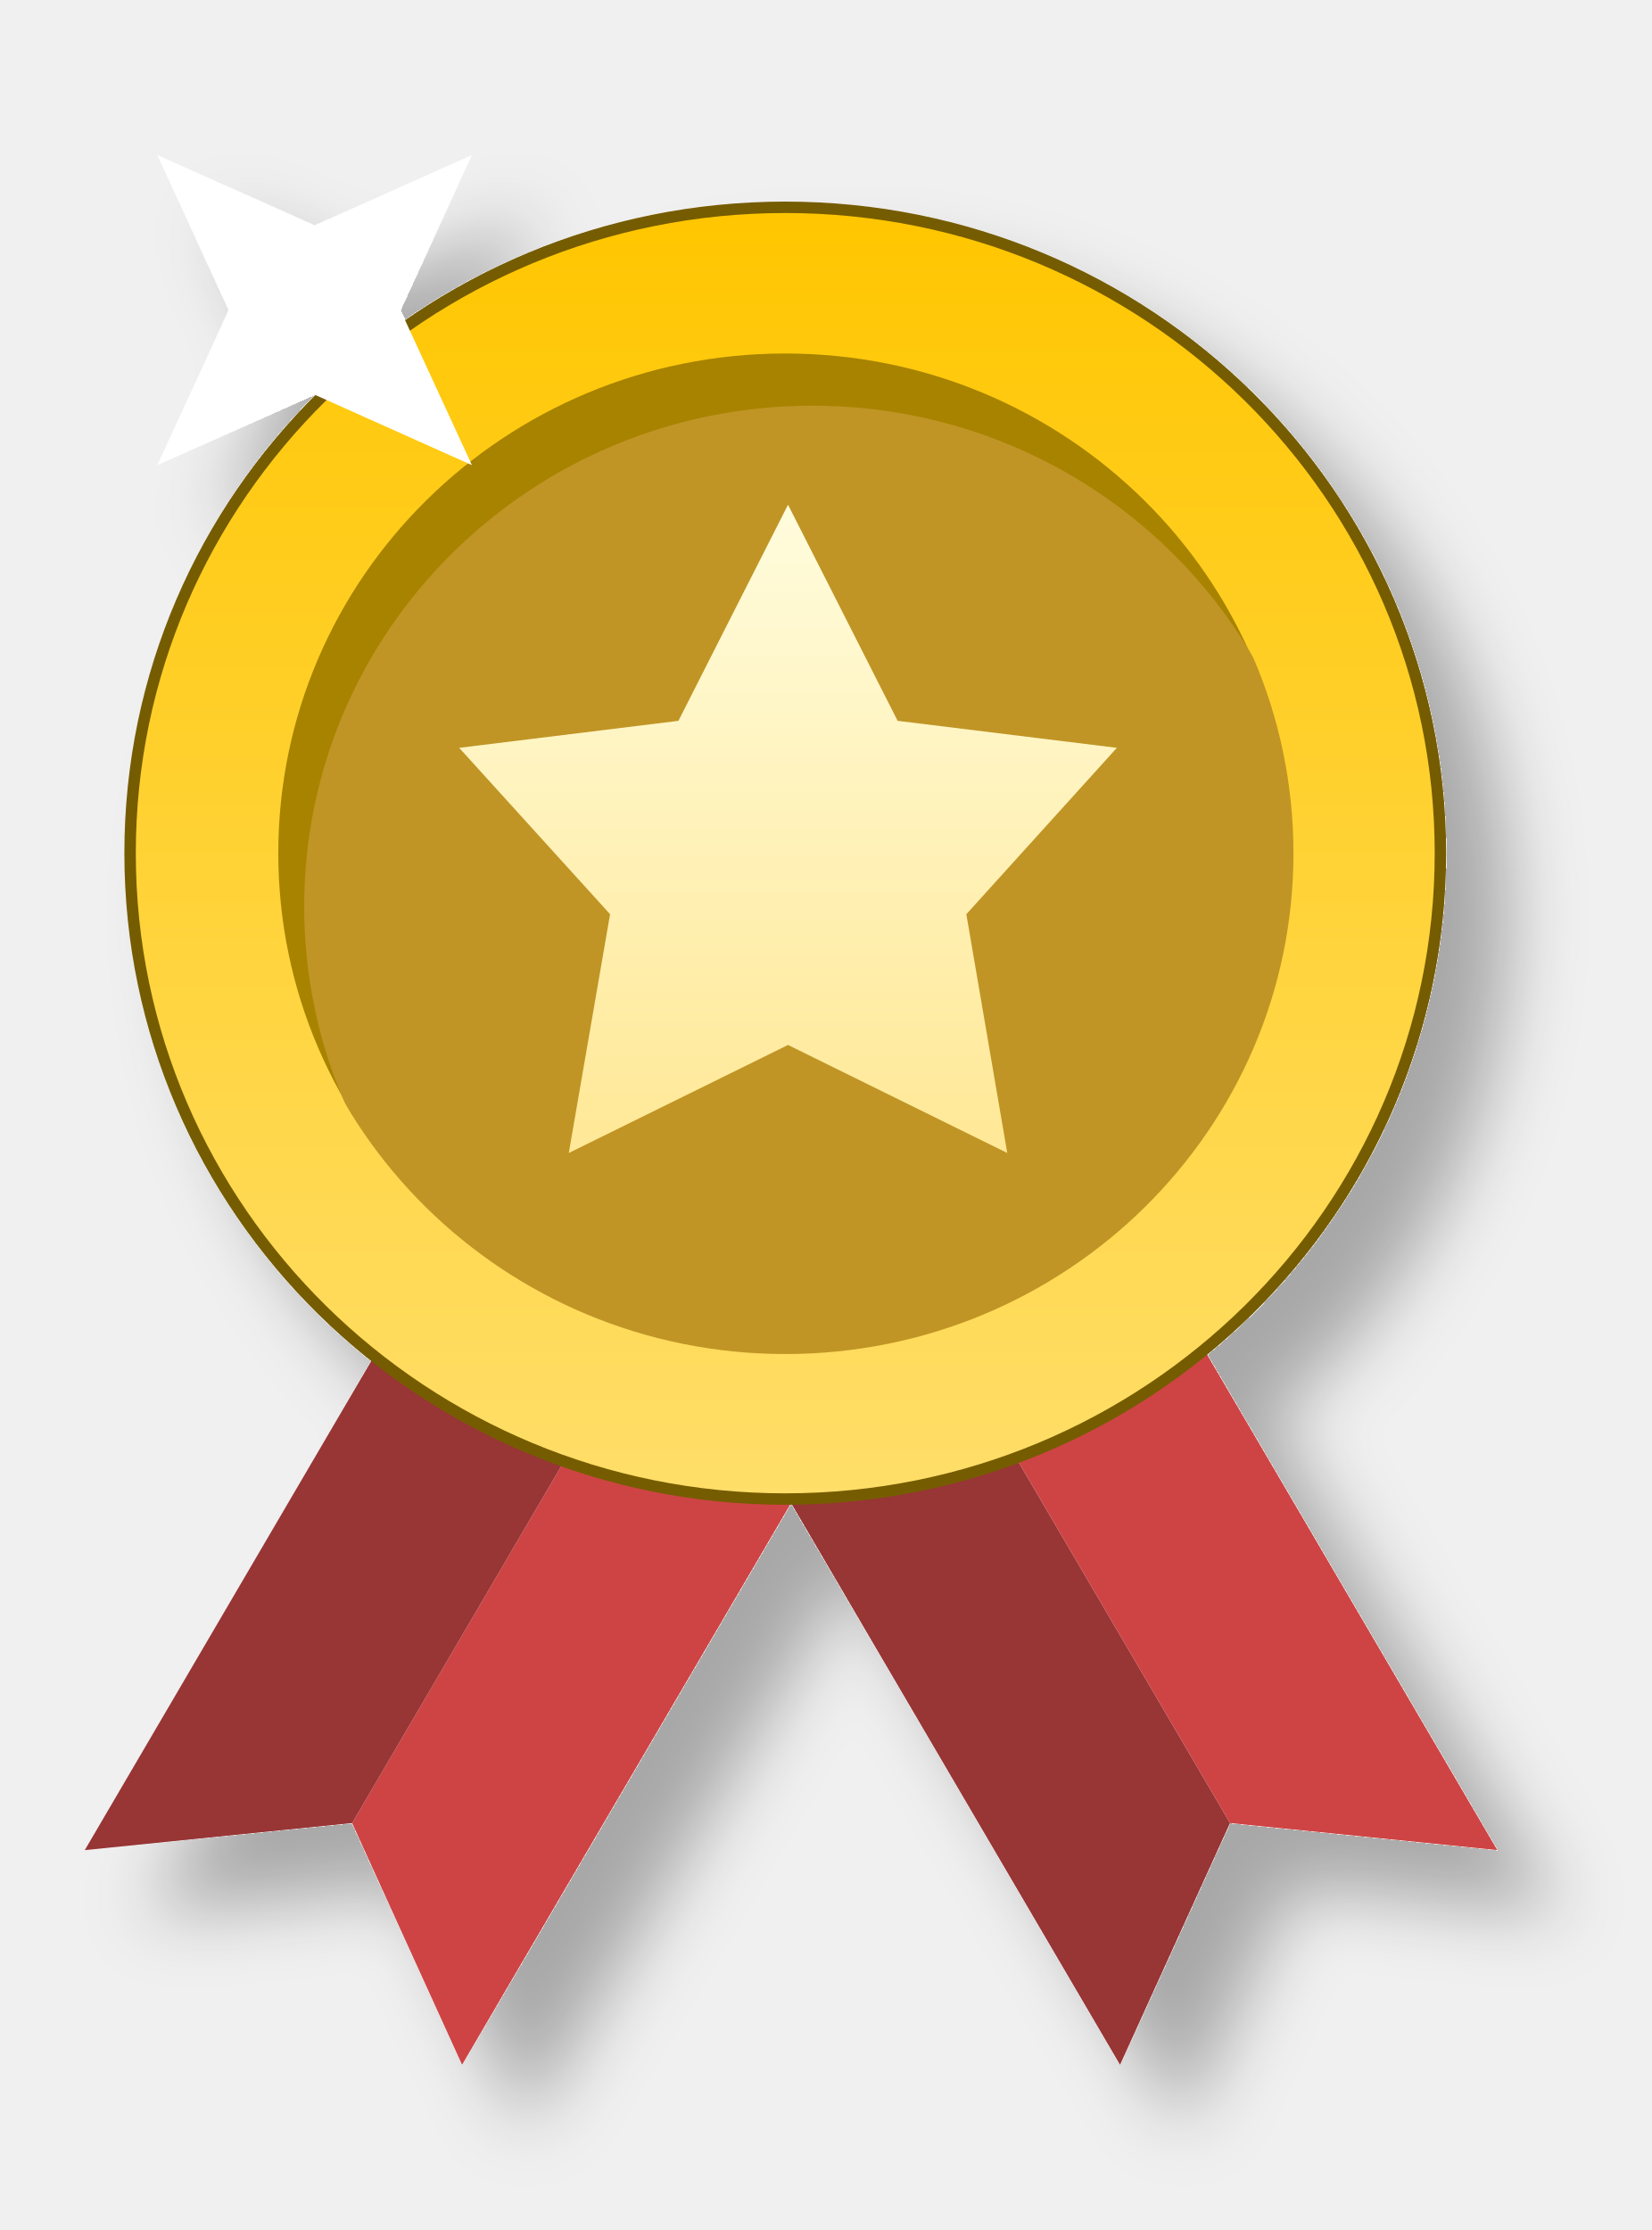
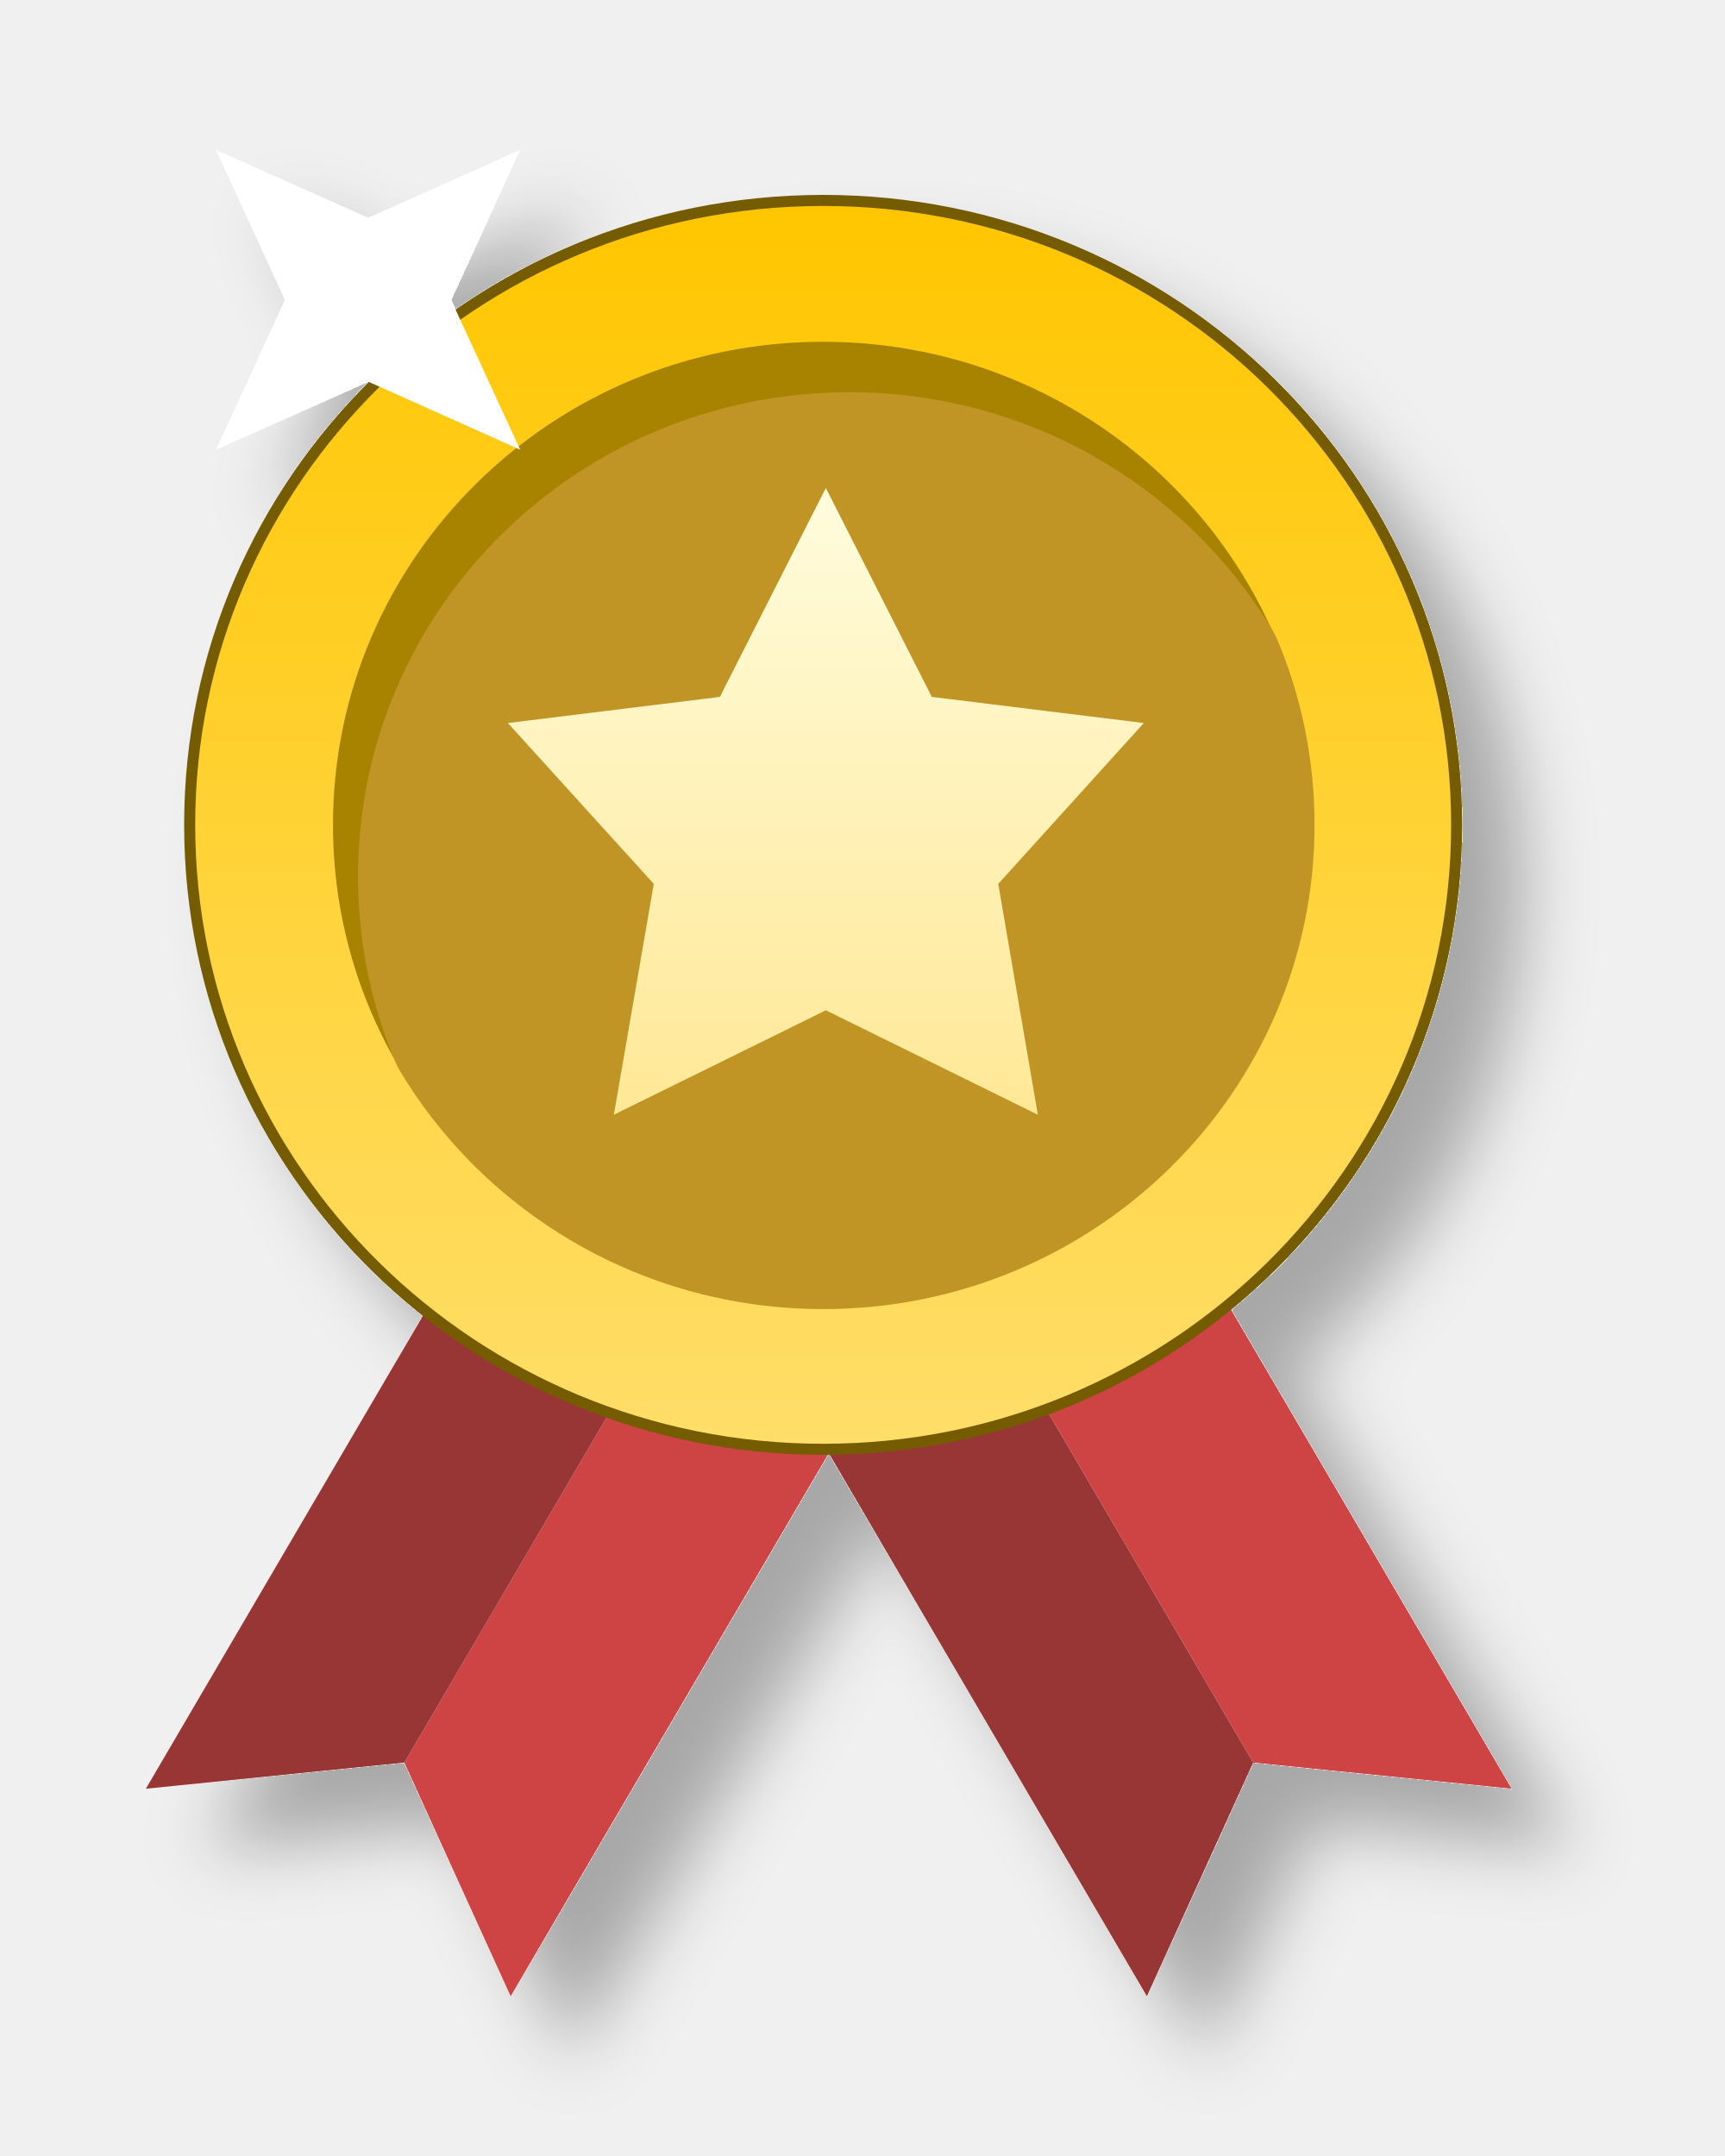
- <svg xmlns="http://www.w3.org/2000/svg" width="40" height="54" viewBox="0 0 40 54" fill="none">
+ <svg xmlns="http://www.w3.org/2000/svg" width="40" height="50" viewBox="0 0 40 54" fill="none">
  <g filter="url(#filter0_d_212_7071)">
    <path d="M15.897 31.564L20.465 34.163L11.189 50L8.526 44.147L15.897 31.564Z" fill="#CE4444" />
    <path d="M15.897 31.564L11.329 28.964L2.053 44.801L8.526 44.147L15.897 31.564Z" fill="#983535" />
    <path d="M22.414 31.564L17.846 34.163L27.122 50L29.785 44.147L22.414 31.564Z" fill="#983535" />
    <path d="M22.414 31.564L26.982 28.964L36.258 44.801L29.785 44.147L22.414 31.564Z" fill="#CE4444" />
    <path d="M19.015 36.3C27.776 36.3 34.88 29.299 34.88 20.66C34.88 12.021 27.776 5.02 19.015 5.02C10.255 5.02 3.15 12.021 3.15 20.66C3.15 29.299 10.255 36.3 19.015 36.3Z" fill="url(#paint0_linear_212_7071)" stroke="#765C00" stroke-width="0.277" />
    <ellipse cx="19.015" cy="20.66" rx="12.276" ry="12.1" fill="#A88300" />
    <mask id="mask0_212_7071" style="mask-type:alpha" maskUnits="userSpaceOnUse" x="7" y="9" width="25" height="26">
      <ellipse cx="19.671" cy="21.952" rx="12.305" ry="12.128" fill="#C28B37" />
    </mask>
    <g mask="url(#mask0_212_7071)">
      <ellipse cx="19.016" cy="20.66" rx="12.305" ry="12.128" fill="#C09525" />
    </g>
    <path d="M19.082 12.222L21.736 17.455L27.045 18.109L23.4 22.138L24.391 27.92L19.082 25.304L13.773 27.92L14.773 22.138L11.119 18.109L16.428 17.455L19.082 12.222Z" fill="url(#paint1_linear_212_7071)" />
    <path d="M3.809 11.263L5.54 7.509L3.809 3.754L7.618 5.46L11.427 3.754L9.696 7.509L11.427 11.263L7.618 9.557L3.809 11.263Z" fill="white" />
  </g>
  <defs>
    <filter id="filter0_d_212_7071" x="1.836" y="3.537" width="37.679" height="49.719" filterUnits="userSpaceOnUse" color-interpolation-filters="sRGB">
      <feFlood flood-opacity="0" result="BackgroundImageFix" />
      <feColorMatrix in="SourceAlpha" type="matrix" values="0 0 0 0 0 0 0 0 0 0 0 0 0 0 0 0 0 0 127 0" result="hardAlpha" />
      <feOffset dx="1.52" dy="1.52" />
      <feGaussianBlur stdDeviation="0.868" />
      <feComposite in2="hardAlpha" operator="out" />
      <feColorMatrix type="matrix" values="0 0 0 0 0 0 0 0 0 0 0 0 0 0 0 0 0 0 0.3 0" />
      <feBlend mode="normal" in2="BackgroundImageFix" result="effect1_dropShadow_212_7071" />
      <feBlend mode="normal" in="SourceGraphic" in2="effect1_dropShadow_212_7071" result="shape" />
    </filter>
    <linearGradient id="paint0_linear_212_7071" x1="19.015" y1="5.159" x2="19.015" y2="36.161" gradientUnits="userSpaceOnUse">
      <stop stop-color="#FFC600" />
      <stop offset="1" stop-color="#FFDE69" />
    </linearGradient>
    <linearGradient id="paint1_linear_212_7071" x1="19.082" y1="12.222" x2="19.082" y2="27.92" gradientUnits="userSpaceOnUse">
      <stop stop-color="#FFFCDD" />
      <stop offset="1" stop-color="#FFE896" />
    </linearGradient>
  </defs>
</svg>
